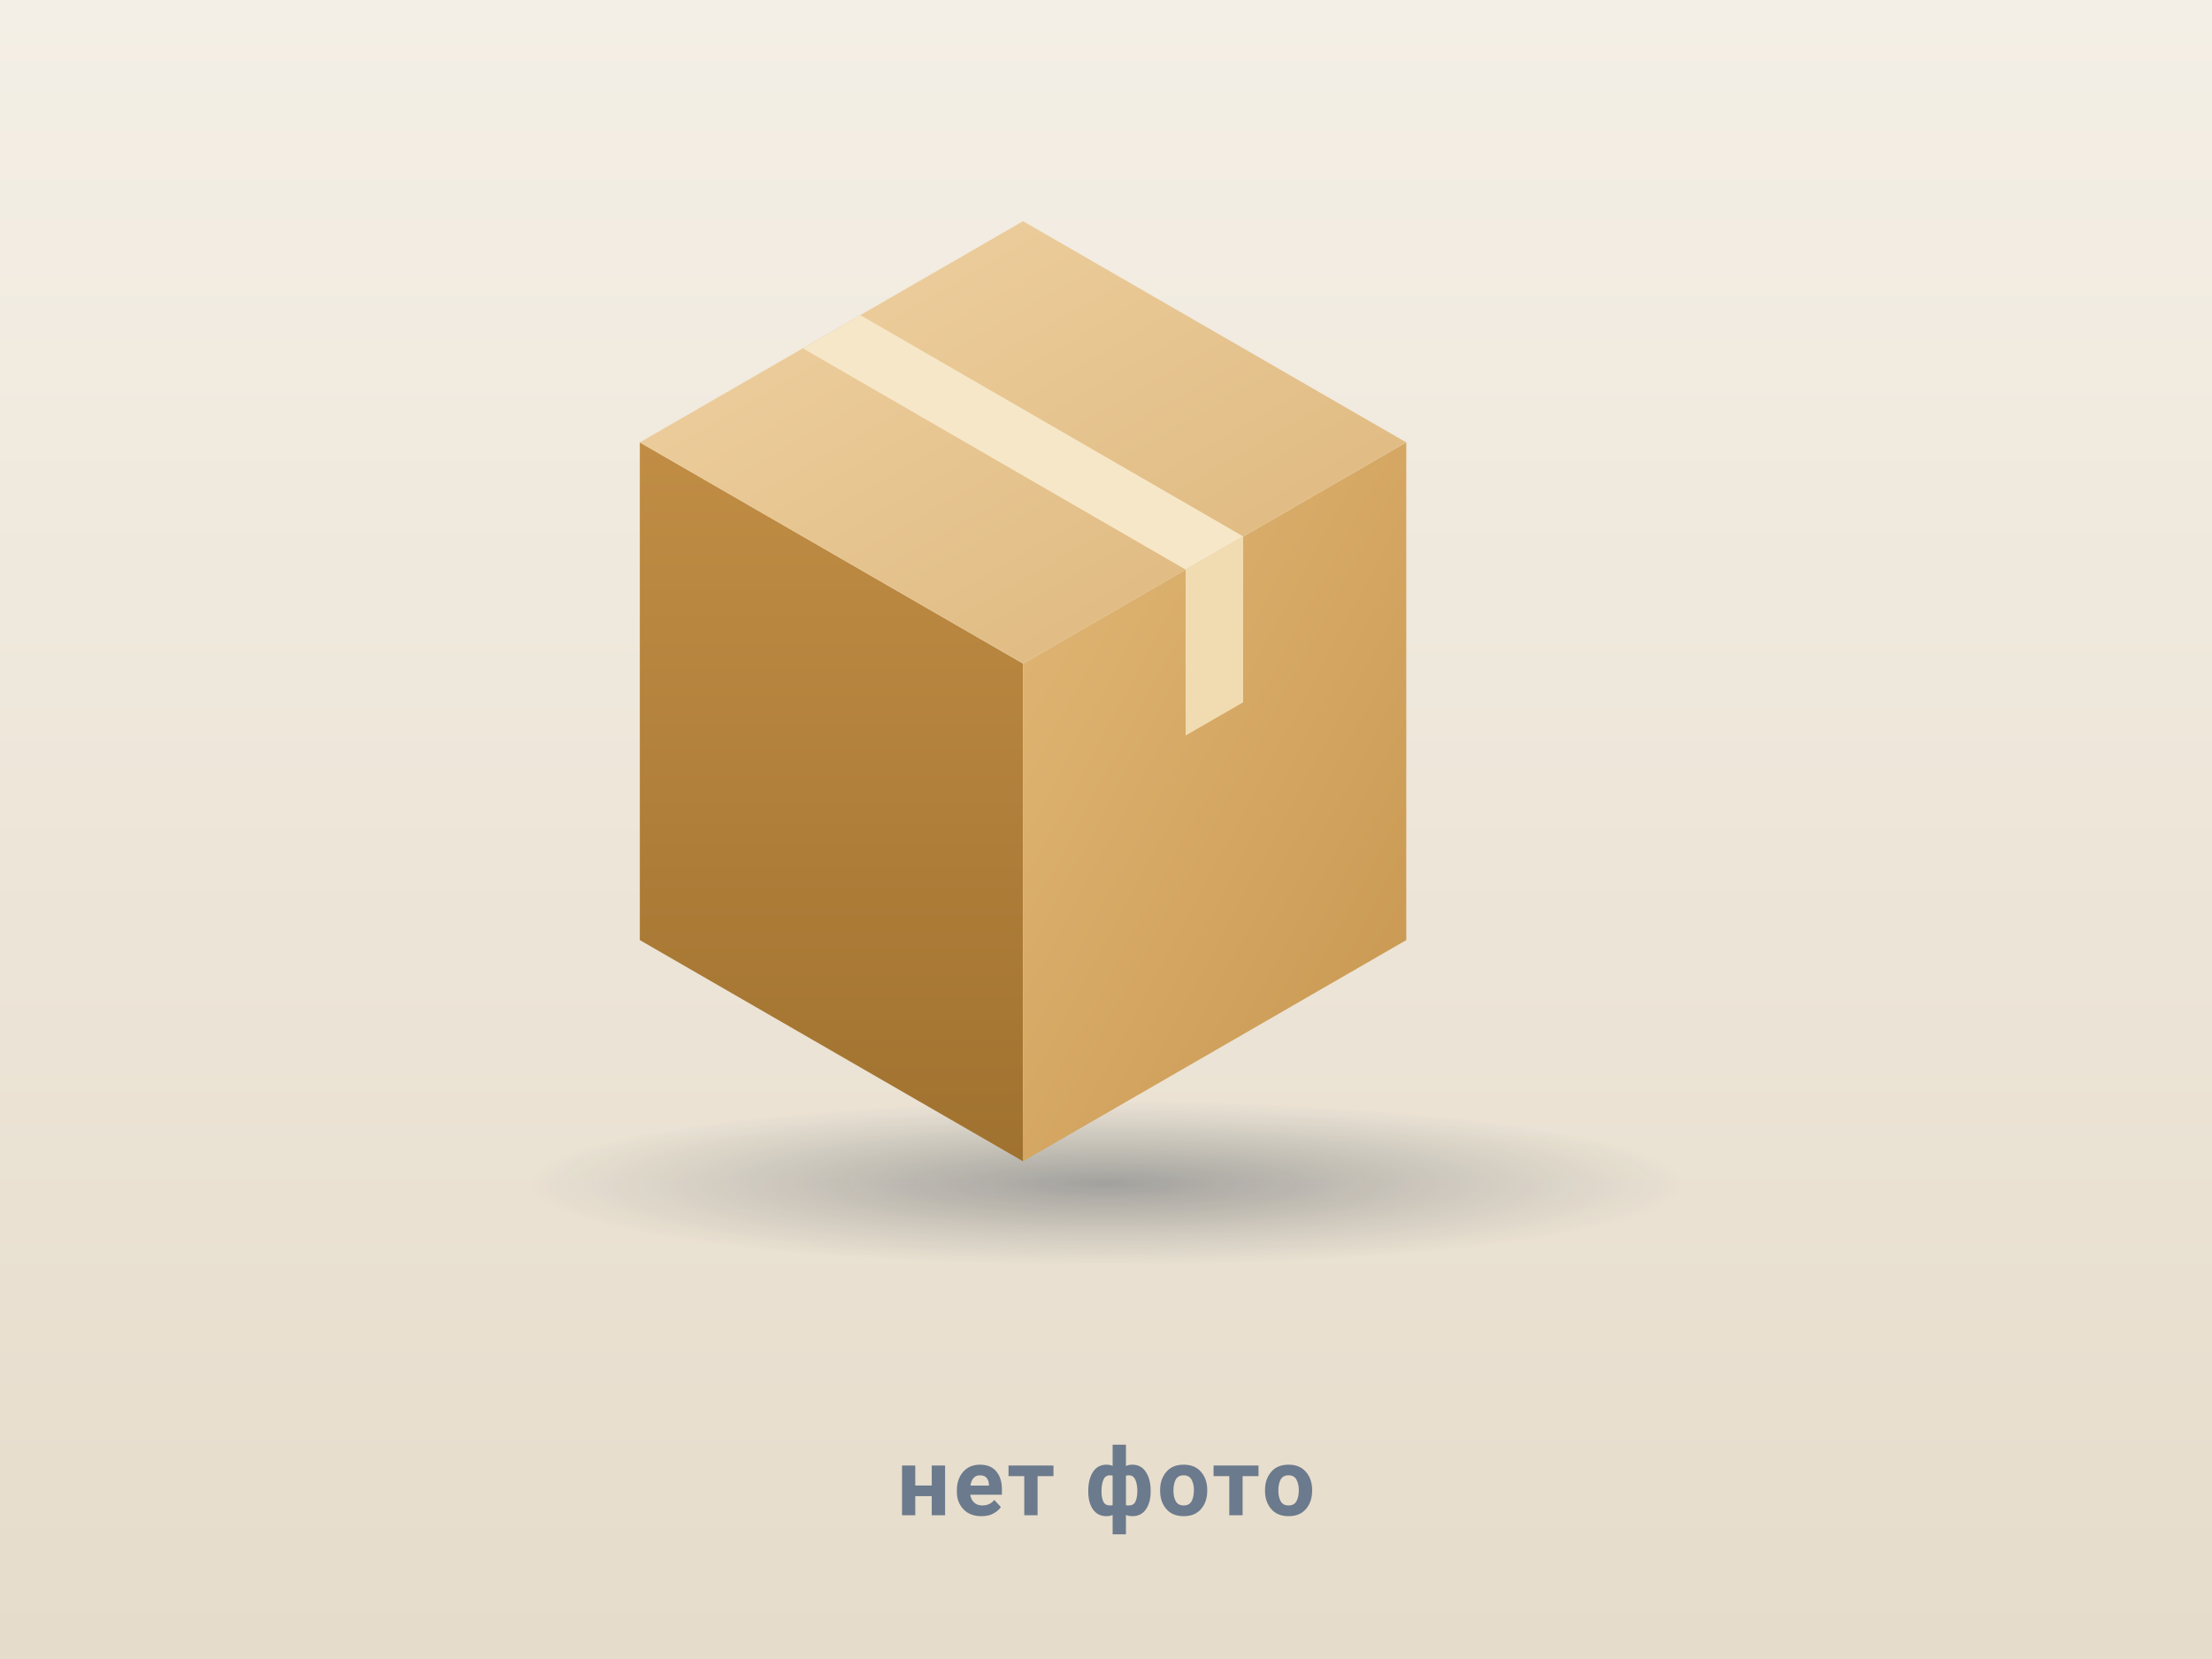
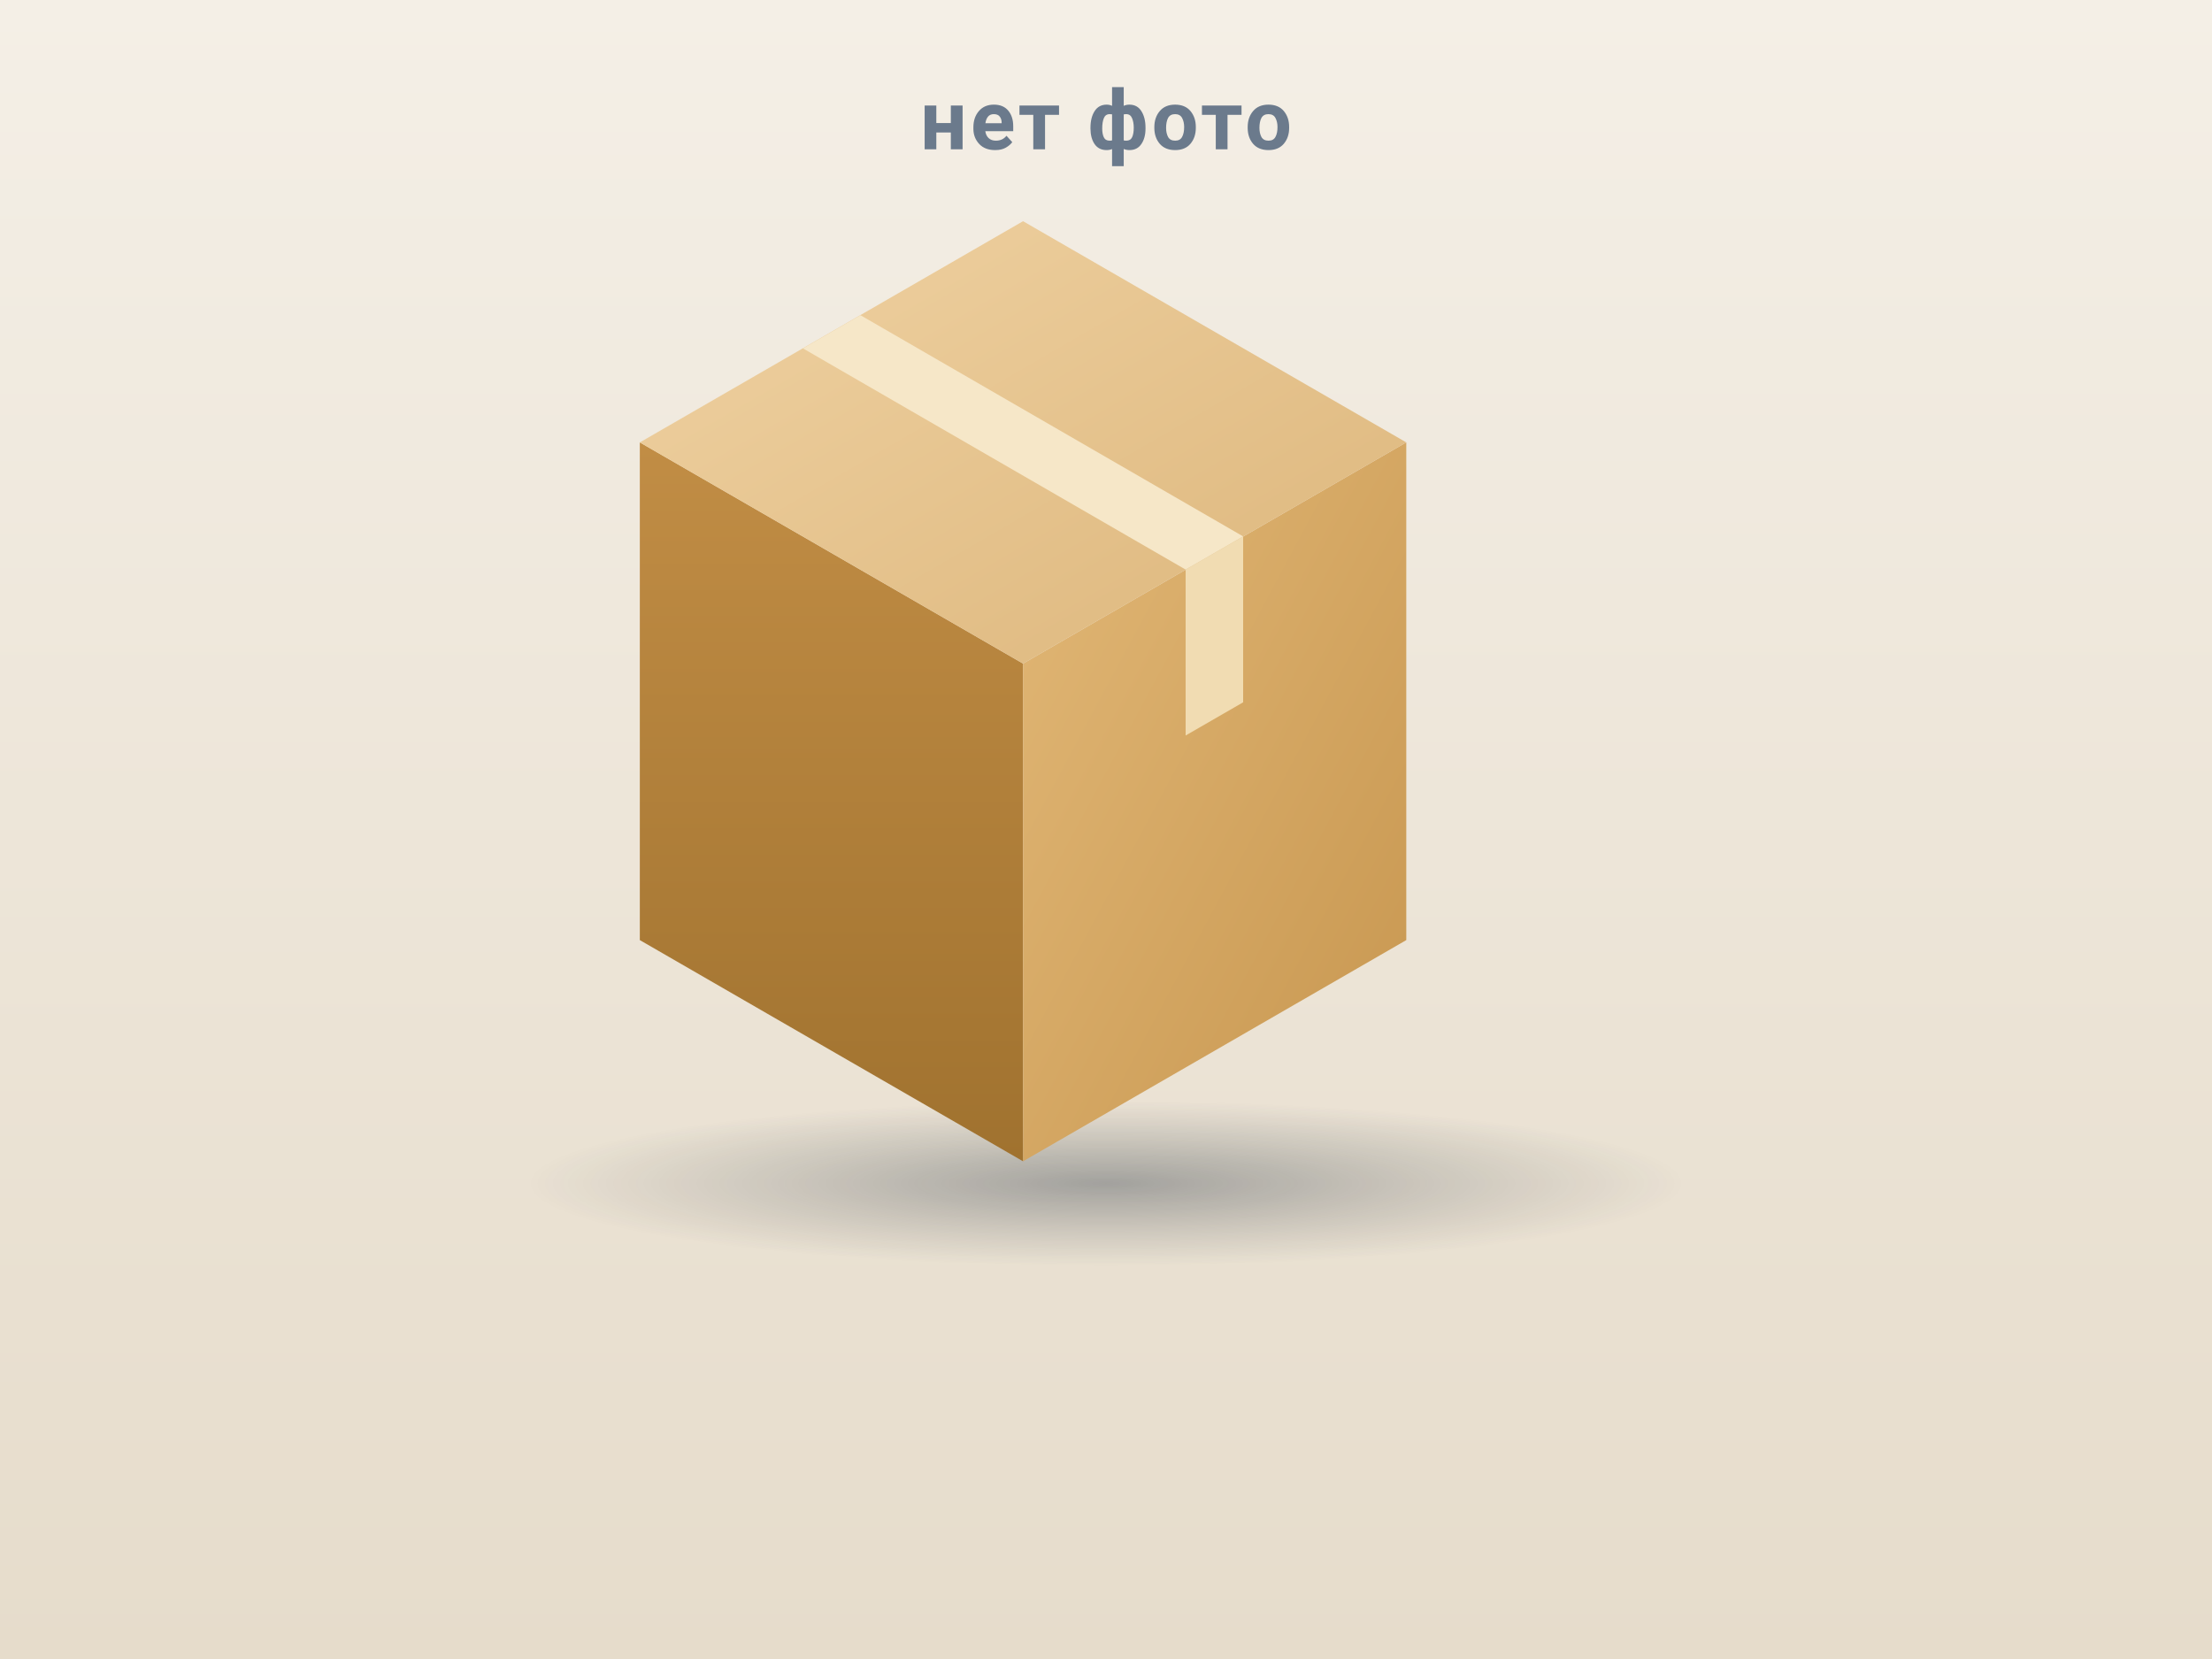
<svg xmlns="http://www.w3.org/2000/svg" viewBox="0 0 400 300" width="400" height="300">
  <style>
  .bg1{stop-color:#f4efe6} .bg2{stop-color:#e6dccb} .cap{fill:#6b7a8c}
  @media (prefers-color-scheme: dark){ .bg1{stop-color:#1a2129} .bg2{stop-color:#141a21} .cap{fill:#8e9aa8} }
</style>
  <defs>
    <linearGradient id="bg" x1="0" y1="0" x2="0" y2="1">
      <stop offset="0" class="bg1" />
      <stop offset="1" class="bg2" />
    </linearGradient>
    <radialGradient id="sh" cx=".5" cy=".5" r=".5">
      <stop offset="0" stop-color="#0b1a2c" stop-opacity=".32" />
      <stop offset=".6" stop-color="#0b1a2c" stop-opacity=".12" />
      <stop offset="1" stop-color="#0b1a2c" stop-opacity="0" />
    </radialGradient>
    <linearGradient id="gl" x1="0" y1="0" x2="1" y2="1">
      <stop offset="0" stop-color="#fff" stop-opacity=".75" />
      <stop offset=".5" stop-color="#fff" stop-opacity=".15" />
      <stop offset="1" stop-color="#fff" stop-opacity="0" />
    </linearGradient>
    <linearGradient id="glass" x1="0" y1="0" x2="0" y2="1">
      <stop offset="0" stop-color="#d6ecff" />
      <stop offset="1" stop-color="#7fb2e0" />
    </linearGradient>
    <radialGradient id="tire" cx=".42" cy=".38" r=".7">
      <stop offset="0" stop-color="#4a525c" />
      <stop offset=".7" stop-color="#262b31" />
      <stop offset="1" stop-color="#15181c" />
    </radialGradient>
    <radialGradient id="rim" cx=".38" cy=".32" r=".75">
      <stop offset="0" stop-color="#ffffff" />
      <stop offset=".55" stop-color="#c9d0d8" />
      <stop offset="1" stop-color="#7d8894" />
    </radialGradient>
    <linearGradient id="bt" x1="0" y1="0" x2="1" y2="1">
      <stop offset="0" stop-color="#f0d3a4" />
      <stop offset="1" stop-color="#dcb57a" />
    </linearGradient>
    <linearGradient id="bf" x1="0" y1="0" x2="1" y2="1">
      <stop offset="0" stop-color="#e2b877" />
      <stop offset="1" stop-color="#c7964f" />
    </linearGradient>
    <linearGradient id="bs" x1="0" y1="0" x2="0" y2="1">
      <stop offset="0" stop-color="#c18d45" />
      <stop offset="1" stop-color="#a0722f" />
    </linearGradient>
  </defs>
  <rect width="400" height="300" fill="url(#bg)" />
  <ellipse cx="200" cy="214" rx="104" ry="15" fill="url(#sh)" />
  <polygon points="185.0,210.0 115.7,170.0 115.7,80.0 185.0,120.0" fill="url(#bs)" />
  <polygon points="185.0,210.0 254.3,170.0 254.3,80.0 185.0,120.0" fill="url(#bf)" />
  <polygon points="185.0,120.0 254.3,80.0 185.0,40.0 115.7,80.0" fill="url(#bt)" />
  <polygon points="214.4,103.0 224.8,97.0 155.6,57.0 145.2,63.0" fill="#f6e7c8" />
  <polygon points="214.4,103.0 224.8,97.0 224.8,127.0 214.4,133.0" fill="#f1dcb2" />
-   <text x="200" y="274" text-anchor="middle" font-family="-apple-system,'Segoe UI',Roboto,Arial,sans-serif" font-size="17" font-weight="600" letter-spacing=".6" class="cap">нет фото</text>
+   <text x="200" y="27" text-anchor="middle" font-family="-apple-system,'Segoe UI',Roboto,Arial,sans-serif" font-size="15" font-weight="600" letter-spacing=".6" class="cap">нет фото</text>
</svg>
